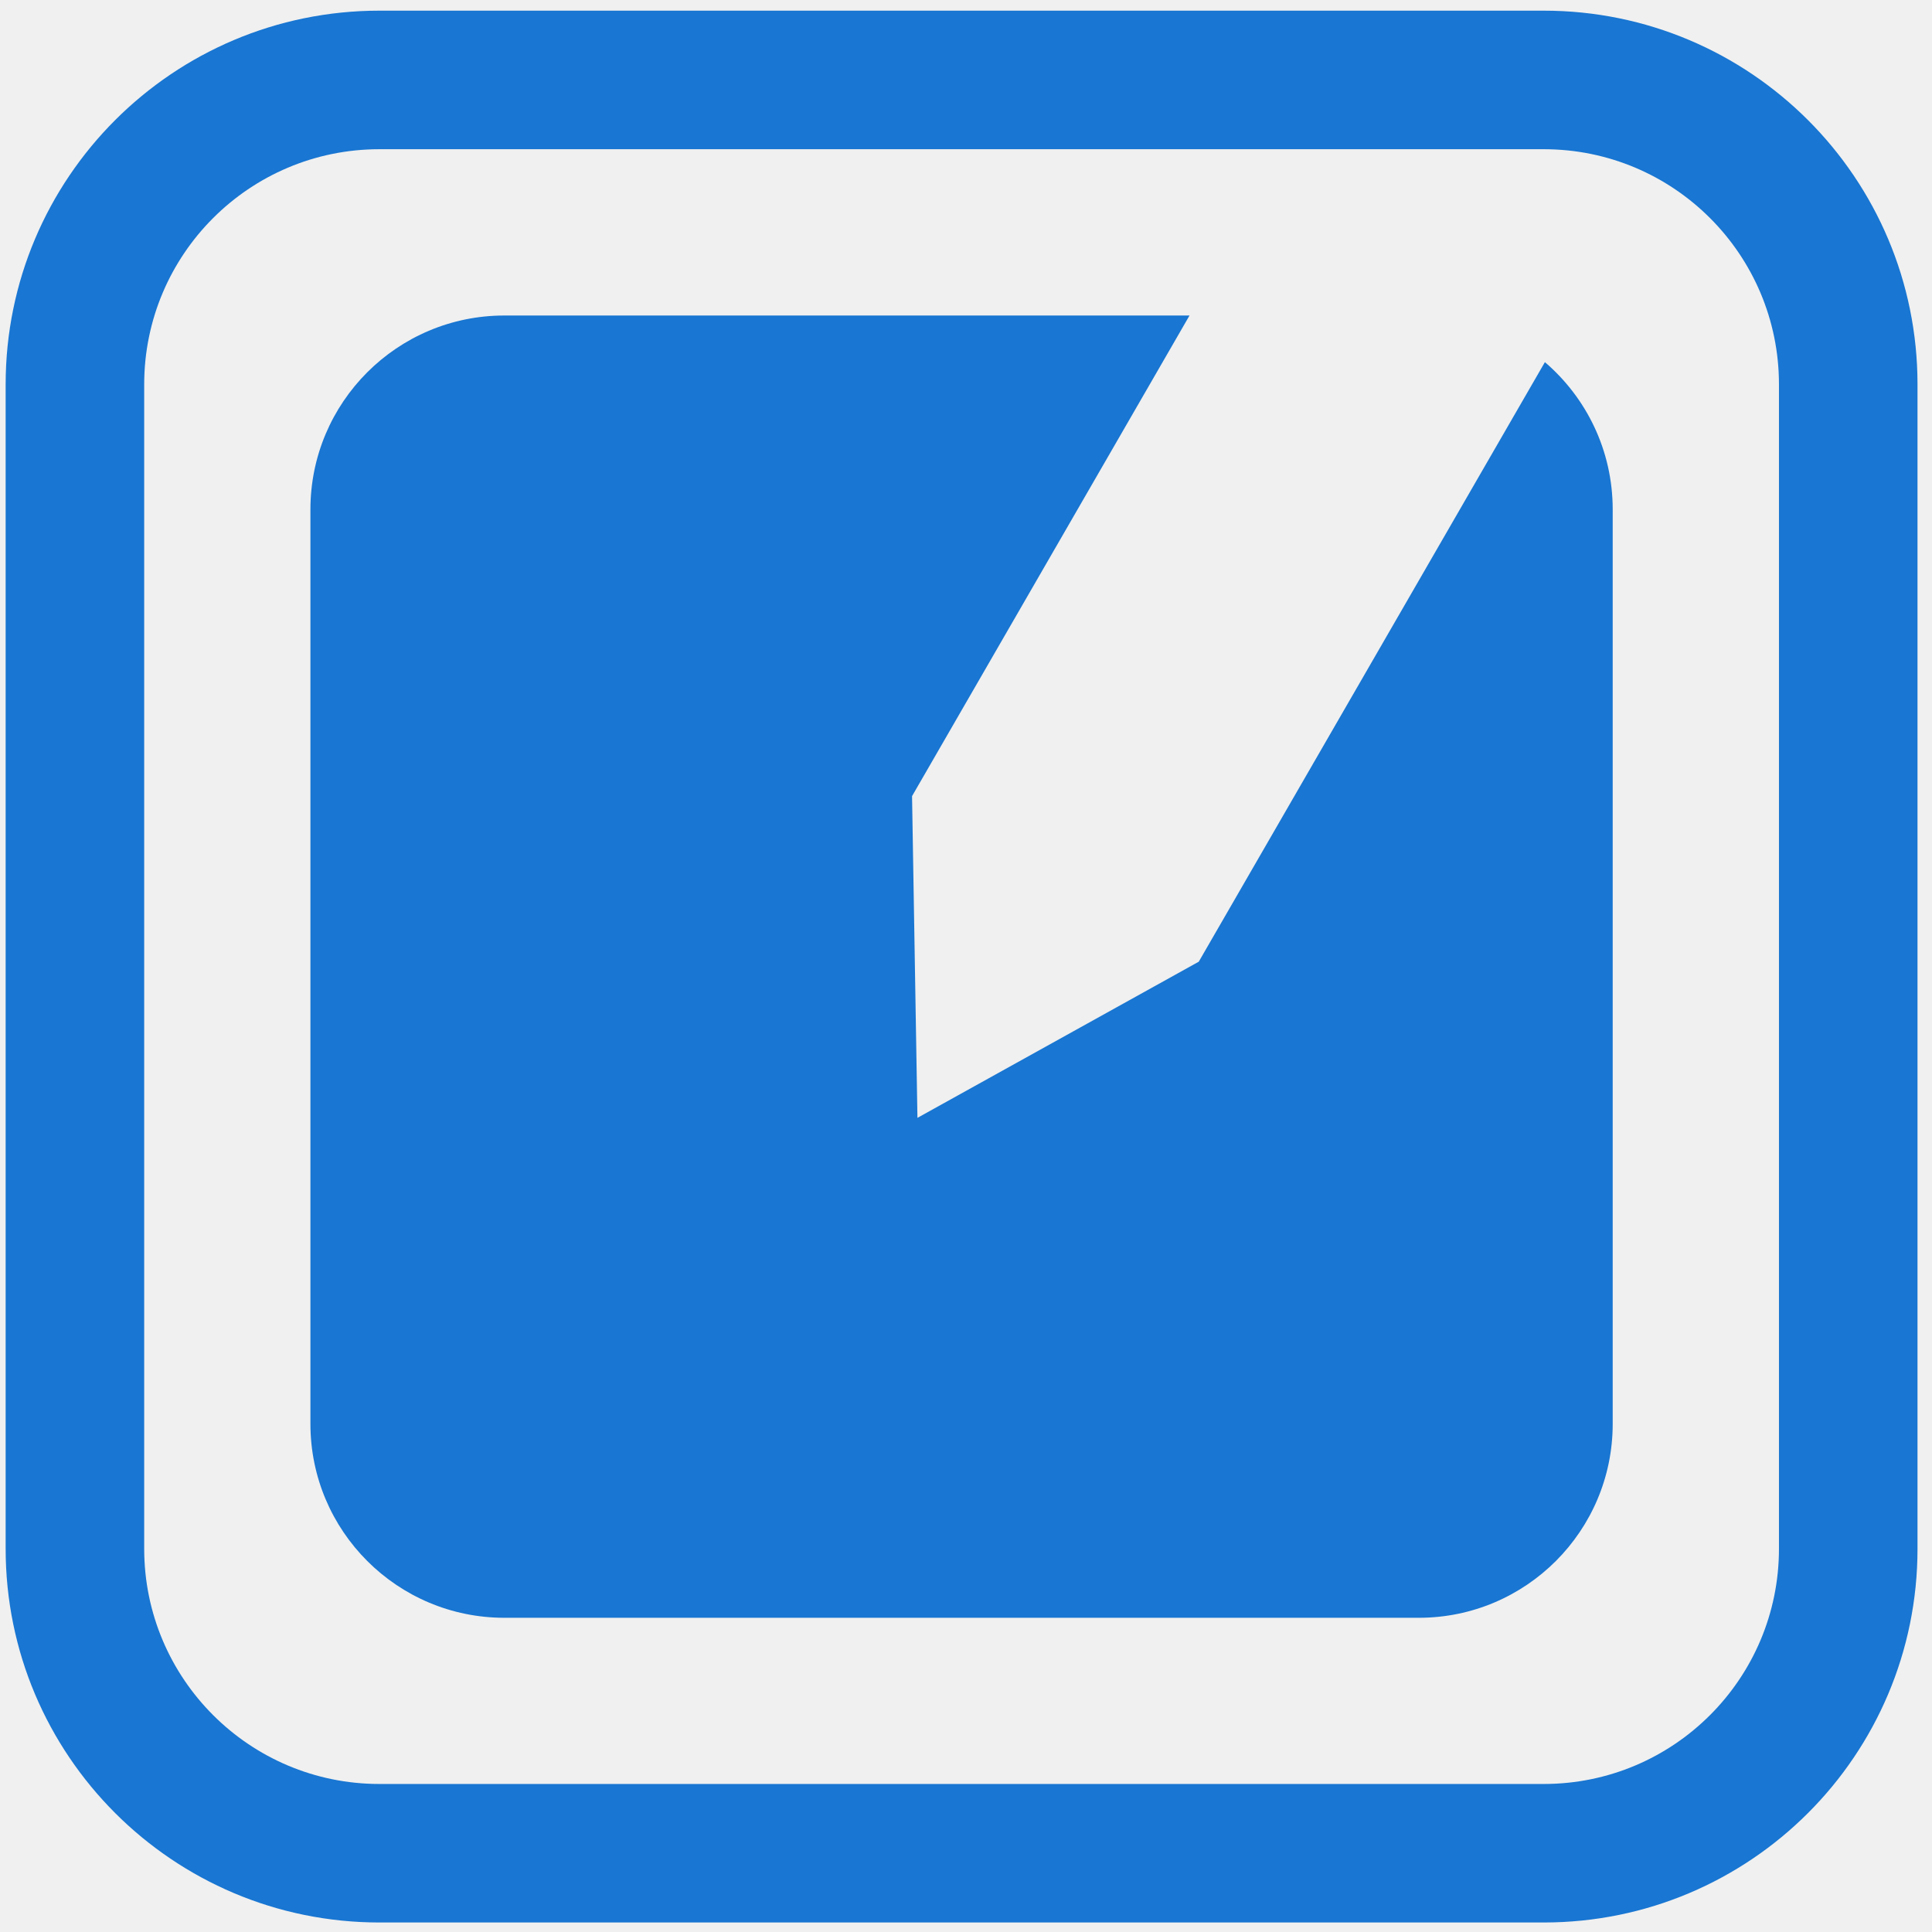
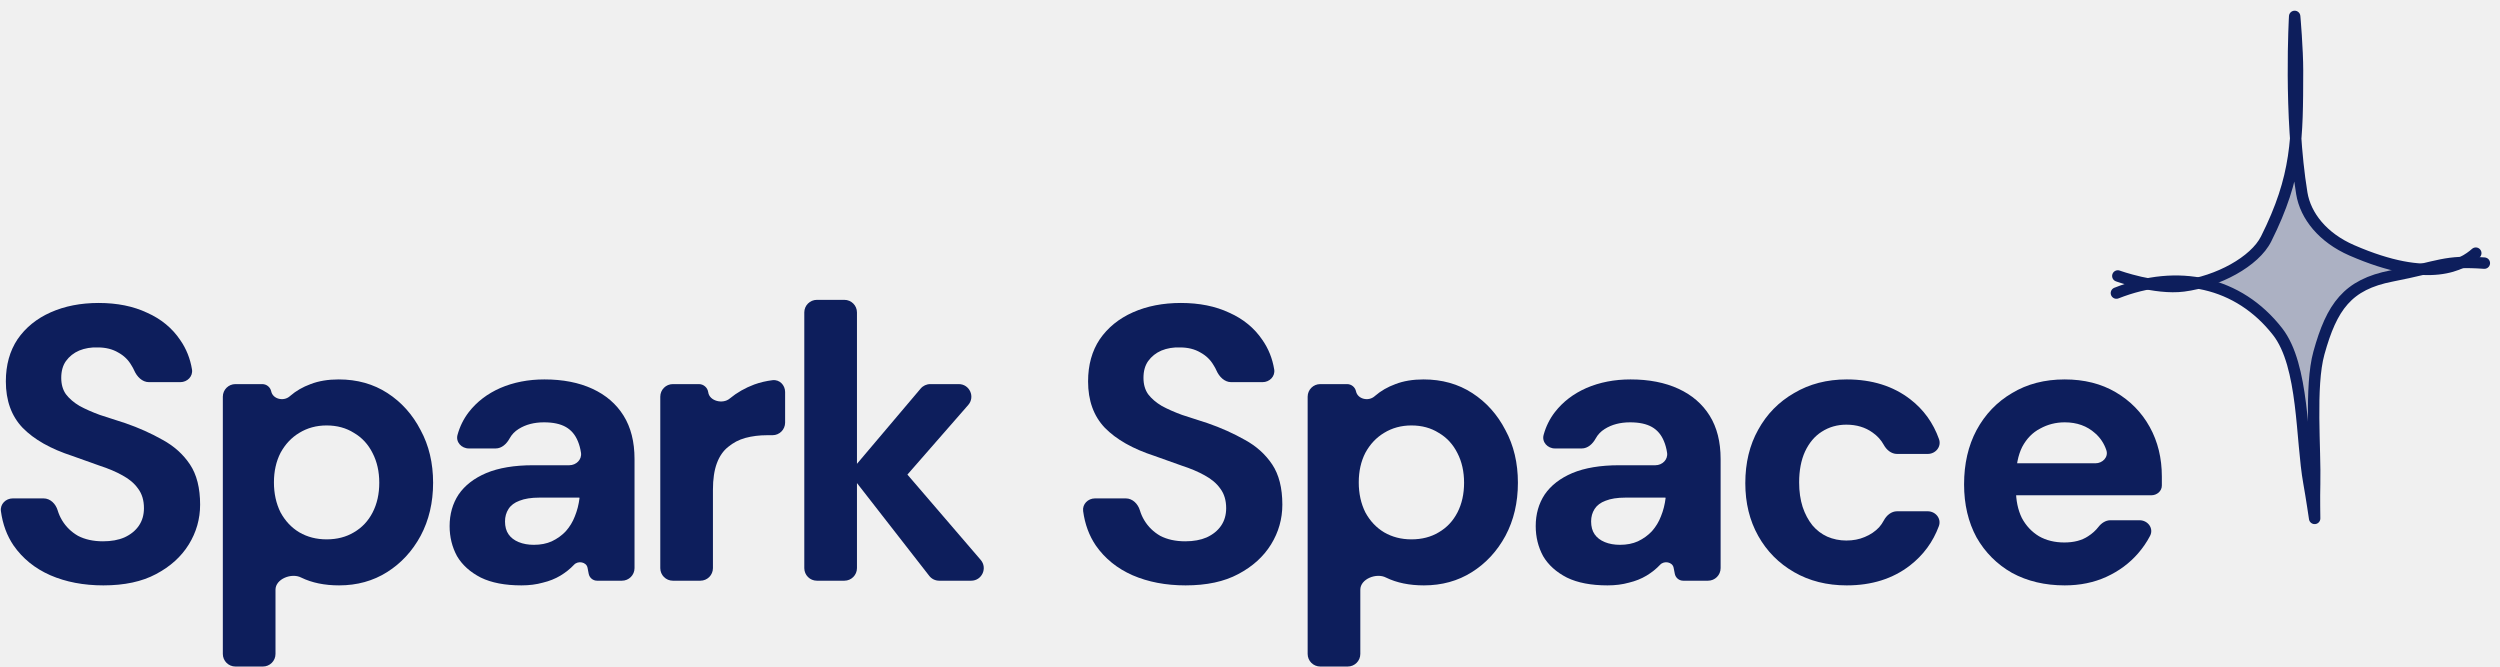
- <svg xmlns="http://www.w3.org/2000/svg" width="52" height="52" viewBox="0 0 52 52" fill="none">
-   <mask id="path-1-outside-1_1241_1894" maskUnits="userSpaceOnUse" x="-0.119" y="0.016" width="52" height="52" fill="black">
-     <rect fill="white" x="-0.119" y="0.016" width="52" height="52" />
-     <path d="M3.881 10.347C3.881 6.85 6.715 4.016 10.212 4.016H41.55C45.046 4.016 47.881 6.85 47.881 10.347V41.685C47.881 45.181 45.046 48.016 41.55 48.016H10.212C6.715 48.016 3.881 45.181 3.881 41.685V10.347Z" />
-   </mask>
-   <path d="M10.212 7.744H41.55V0.287H10.212V7.744ZM44.152 10.347V41.685H51.61V10.347H44.152ZM41.55 44.287H10.212V51.744H41.55V44.287ZM7.61 41.685V10.347H0.152V41.685H7.61ZM10.212 44.287C8.775 44.287 7.61 43.122 7.61 41.685H0.152C0.152 47.24 4.656 51.744 10.212 51.744V44.287ZM44.152 41.685C44.152 43.122 42.987 44.287 41.55 44.287V51.744C47.106 51.744 51.61 47.24 51.61 41.685H44.152ZM41.55 7.744C42.987 7.744 44.152 8.909 44.152 10.347H51.61C51.61 4.791 47.106 0.287 41.55 0.287V7.744ZM10.212 0.287C4.656 0.287 0.152 4.791 0.152 10.347H7.61C7.61 8.909 8.775 7.744 10.212 7.744V0.287Z" fill="#1976d2" mask="url(#path-1-outside-1_1241_1894)" />
-   <path fill-rule="evenodd" clip-rule="evenodd" d="M32.016 8.492H13.576C10.693 8.492 8.355 10.829 8.355 13.713V38.323C8.355 41.206 10.693 43.543 13.576 43.543H38.186C41.069 43.543 43.406 41.206 43.406 38.323V13.713C43.406 12.126 42.699 10.705 41.581 9.747L32.265 25.884L24.693 30.087L24.548 21.428L32.016 8.492Z" fill="#1976d2" />
+ <svg xmlns="http://www.w3.org/2000/svg" width="195" height="52" viewBox="0 0 195 52" fill="none">
+   <path d="M8.063 45.66C6.522 45.66 5.142 45.397 3.925 44.869C2.728 44.342 1.775 43.571 1.065 42.557C0.539 41.784 0.208 40.888 0.071 39.868C-0.001 39.325 0.448 38.875 0.995 38.875H3.401C3.93 38.875 4.348 39.304 4.499 39.811C4.58 40.081 4.693 40.337 4.838 40.579C5.142 41.086 5.558 41.492 6.085 41.796C6.633 42.08 7.282 42.222 8.033 42.222C8.682 42.222 9.24 42.121 9.706 41.918C10.193 41.695 10.568 41.391 10.832 41.005C11.096 40.62 11.228 40.163 11.228 39.636C11.228 39.027 11.076 38.52 10.771 38.114C10.487 37.709 10.082 37.364 9.554 37.08C9.047 36.796 8.449 36.542 7.759 36.319C7.09 36.076 6.38 35.822 5.629 35.559C3.945 35.011 2.657 34.281 1.765 33.368C0.893 32.455 0.456 31.248 0.456 29.747C0.456 28.469 0.761 27.374 1.369 26.461C1.998 25.548 2.86 24.848 3.956 24.361C5.051 23.875 6.298 23.631 7.698 23.631C9.138 23.631 10.396 23.885 11.471 24.392C12.566 24.879 13.429 25.589 14.057 26.522C14.53 27.2 14.835 27.965 14.975 28.815C15.063 29.356 14.612 29.808 14.064 29.808H11.62C11.094 29.808 10.68 29.379 10.469 28.898C10.41 28.762 10.338 28.629 10.254 28.5C10.011 28.073 9.666 27.739 9.219 27.495C8.773 27.232 8.246 27.1 7.637 27.1C7.11 27.079 6.623 27.161 6.177 27.343C5.751 27.526 5.406 27.8 5.142 28.165C4.899 28.51 4.777 28.946 4.777 29.473C4.777 29.98 4.899 30.406 5.142 30.751C5.406 31.096 5.761 31.4 6.207 31.664C6.653 31.907 7.181 32.141 7.789 32.364C8.398 32.567 9.057 32.78 9.767 33.003C10.822 33.368 11.796 33.804 12.688 34.311C13.581 34.798 14.291 35.437 14.818 36.228C15.345 37.019 15.609 38.064 15.609 39.362C15.609 40.478 15.315 41.512 14.727 42.466C14.139 43.419 13.287 44.19 12.171 44.778C11.076 45.366 9.706 45.66 8.063 45.66Z" fill="#0D1E5C" />
+   <path d="M18.363 51.989C17.821 51.989 17.381 51.55 17.381 51.008V30.942C17.381 30.399 17.821 29.96 18.363 29.96H20.455C20.792 29.96 21.083 30.195 21.154 30.525C21.283 31.129 22.108 31.323 22.581 30.926C22.602 30.908 22.624 30.89 22.645 30.873C23.091 30.487 23.619 30.183 24.227 29.96C24.856 29.717 25.587 29.595 26.418 29.595C27.858 29.595 29.126 29.95 30.222 30.66C31.317 31.37 32.179 32.333 32.808 33.55C33.457 34.747 33.782 36.117 33.782 37.658C33.782 39.2 33.457 40.579 32.808 41.796C32.159 42.993 31.287 43.936 30.191 44.626C29.096 45.316 27.848 45.66 26.449 45.66C25.313 45.66 24.329 45.458 23.497 45.052C22.753 44.661 21.489 45.155 21.489 45.995V51.008C21.489 51.55 21.049 51.989 20.507 51.989H18.363ZM25.475 42.07C26.286 42.07 26.996 41.888 27.605 41.522C28.234 41.157 28.721 40.64 29.065 39.971C29.41 39.301 29.583 38.53 29.583 37.658C29.583 36.786 29.41 36.015 29.065 35.346C28.721 34.656 28.234 34.129 27.605 33.763C26.996 33.378 26.286 33.185 25.475 33.185C24.684 33.185 23.974 33.378 23.345 33.763C22.736 34.129 22.25 34.646 21.884 35.315C21.54 35.985 21.367 36.755 21.367 37.628C21.367 38.5 21.54 39.281 21.884 39.971C22.25 40.64 22.736 41.157 23.345 41.522C23.974 41.888 24.684 42.07 25.475 42.07Z" fill="#0D1E5C" />
+   <path d="M40.669 45.66C39.391 45.66 38.336 45.458 37.505 45.052C36.673 44.626 36.054 44.068 35.648 43.379C35.263 42.669 35.07 41.888 35.07 41.036C35.07 40.102 35.304 39.281 35.77 38.571C36.257 37.861 36.977 37.303 37.931 36.897C38.904 36.492 40.121 36.289 41.582 36.289H44.404C44.946 36.289 45.399 35.846 45.317 35.311C45.266 34.981 45.188 34.689 45.081 34.433C44.878 33.926 44.564 33.55 44.138 33.307C43.712 33.064 43.144 32.942 42.434 32.942C41.663 32.942 41.004 33.114 40.456 33.459C40.151 33.647 39.915 33.895 39.745 34.204C39.517 34.622 39.135 34.98 38.659 34.98H36.573C35.995 34.98 35.533 34.479 35.686 33.922C35.867 33.265 36.158 32.675 36.561 32.151C37.19 31.339 38.012 30.71 39.026 30.264C40.06 29.818 41.207 29.595 42.464 29.595C43.904 29.595 45.152 29.838 46.207 30.325C47.262 30.812 48.073 31.512 48.641 32.425C49.209 33.337 49.493 34.463 49.493 35.802V44.314C49.493 44.856 49.053 45.295 48.511 45.295H46.573C46.254 45.295 45.98 45.07 45.919 44.757L45.827 44.282C45.739 43.832 45.091 43.713 44.777 44.048C44.472 44.372 44.117 44.656 43.712 44.9C43.306 45.143 42.85 45.326 42.343 45.447C41.835 45.59 41.278 45.66 40.669 45.66ZM41.643 42.496C42.17 42.496 42.637 42.405 43.042 42.222C43.468 42.019 43.834 41.756 44.138 41.431C44.442 41.086 44.675 40.701 44.838 40.275C45.02 39.829 45.142 39.352 45.203 38.845C45.203 38.828 45.189 38.814 45.172 38.814H42.069C41.44 38.814 40.923 38.895 40.517 39.058C40.132 39.2 39.847 39.413 39.665 39.697C39.482 39.981 39.391 40.305 39.391 40.67C39.391 41.076 39.482 41.411 39.665 41.675C39.847 41.938 40.111 42.141 40.456 42.283C40.801 42.425 41.196 42.496 41.643 42.496Z" fill="#0D1E5C" />
+   <path d="M52.483 45.295C51.941 45.295 51.502 44.856 51.502 44.314V30.942C51.502 30.399 51.941 29.96 52.483 29.96H54.515C54.881 29.96 55.191 30.234 55.242 30.596C55.339 31.29 56.385 31.54 56.918 31.086C57.486 30.619 58.125 30.254 58.835 29.99C59.283 29.829 59.758 29.716 60.259 29.654C60.797 29.587 61.239 30.034 61.239 30.576V32.965C61.239 33.507 60.799 33.946 60.257 33.946H59.839C59.23 33.946 58.662 34.017 58.135 34.159C57.628 34.301 57.182 34.534 56.796 34.859C56.411 35.163 56.117 35.589 55.914 36.137C55.711 36.684 55.609 37.374 55.609 38.206V44.314C55.609 44.856 55.17 45.295 54.628 45.295H52.483Z" fill="#0D1E5C" />
+   <path d="M73.256 45.295C72.953 45.295 72.667 45.156 72.481 44.917L66.724 37.526C66.439 37.16 66.449 36.644 66.749 36.289L71.812 30.307C71.999 30.087 72.273 29.96 72.562 29.96H74.784C75.627 29.96 76.077 30.953 75.523 31.587L70.432 37.414C70.063 37.836 69.368 37.575 69.368 37.014C69.368 36.451 70.069 36.192 70.436 36.619L76.496 43.674C77.042 44.311 76.59 45.295 75.751 45.295H73.256ZM63.717 45.295C63.174 45.295 62.735 44.856 62.735 44.314V24.369C62.735 23.827 63.174 23.388 63.717 23.388H65.861C66.403 23.388 66.843 23.827 66.843 24.369V44.314C66.843 44.856 66.403 45.295 65.861 45.295H63.717Z" fill="#0D1E5C" />
+   <path d="M92.477 45.66C90.935 45.66 89.556 45.397 88.339 44.869C87.142 44.342 86.189 43.571 85.479 42.557C84.953 41.784 84.622 40.888 84.485 39.868C84.412 39.325 84.862 38.875 85.409 38.875H87.814C88.344 38.875 88.761 39.304 88.913 39.811C88.994 40.081 89.106 40.337 89.252 40.579C89.556 41.086 89.972 41.492 90.499 41.796C91.047 42.08 91.696 42.222 92.447 42.222C93.096 42.222 93.653 42.121 94.12 41.918C94.607 41.695 94.982 41.391 95.246 41.005C95.51 40.62 95.641 40.163 95.641 39.636C95.641 39.027 95.489 38.52 95.185 38.114C94.901 37.709 94.495 37.364 93.968 37.08C93.461 36.796 92.862 36.542 92.173 36.319C91.503 36.076 90.793 35.822 90.043 35.559C88.359 35.011 87.071 34.281 86.178 33.368C85.306 32.455 84.87 31.248 84.87 29.747C84.87 28.469 85.174 27.374 85.783 26.461C86.412 25.548 87.274 24.848 88.369 24.361C89.465 23.875 90.712 23.631 92.112 23.631C93.552 23.631 94.81 23.885 95.885 24.392C96.98 24.879 97.842 25.589 98.471 26.522C98.943 27.2 99.249 27.965 99.388 28.815C99.477 29.356 99.026 29.808 98.478 29.808H96.034C95.508 29.808 95.094 29.379 94.883 28.898C94.824 28.762 94.752 28.629 94.668 28.5C94.424 28.073 94.079 27.739 93.633 27.495C93.187 27.232 92.66 27.1 92.051 27.1C91.524 27.079 91.037 27.161 90.591 27.343C90.165 27.526 89.82 27.8 89.556 28.165C89.312 28.51 89.191 28.946 89.191 29.473C89.191 29.98 89.312 30.406 89.556 30.751C89.82 31.096 90.175 31.4 90.621 31.664C91.067 31.907 91.595 32.141 92.203 32.364C92.812 32.567 93.471 32.78 94.181 33.003C95.236 33.368 96.209 33.804 97.102 34.311C97.995 34.798 98.704 35.437 99.232 36.228C99.759 37.019 100.023 38.064 100.023 39.362C100.023 40.478 99.729 41.512 99.141 42.466C98.552 43.419 97.7 44.19 96.585 44.778C95.489 45.366 94.12 45.66 92.477 45.66Z" fill="#0D1E5C" />
+   <path d="M102.979 51.989C102.436 51.989 101.997 51.55 101.997 51.008V30.942C101.997 30.399 102.436 29.96 102.979 29.96H105.071C105.408 29.96 105.699 30.195 105.769 30.525C105.899 31.129 106.723 31.323 107.197 30.926C107.218 30.908 107.24 30.89 107.261 30.873C107.707 30.487 108.235 30.183 108.843 29.96C109.472 29.717 110.202 29.595 111.034 29.595C112.474 29.595 113.742 29.95 114.837 30.66C115.933 31.37 116.795 32.333 117.424 33.55C118.073 34.747 118.397 36.117 118.397 37.658C118.397 39.2 118.073 40.579 117.424 41.796C116.775 42.993 115.902 43.936 114.807 44.626C113.712 45.316 112.464 45.66 111.064 45.66C109.928 45.66 108.945 45.458 108.113 45.052C107.369 44.661 106.105 45.155 106.105 45.995V51.008C106.105 51.55 105.665 51.989 105.123 51.989H102.979ZM110.091 42.07C110.902 42.07 111.612 41.888 112.221 41.522C112.849 41.157 113.336 40.64 113.681 39.971C114.026 39.301 114.198 38.53 114.198 37.658C114.198 36.786 114.026 36.015 113.681 35.346C113.336 34.656 112.849 34.129 112.221 33.763C111.612 33.378 110.902 33.185 110.091 33.185C109.3 33.185 108.59 33.378 107.961 33.763C107.352 34.129 106.865 34.646 106.5 35.315C106.155 35.985 105.983 36.755 105.983 37.628C105.983 38.5 106.155 39.281 106.5 39.971C106.865 40.64 107.352 41.157 107.961 41.522C108.59 41.888 109.3 42.07 110.091 42.07Z" fill="#0D1E5C" />
+   <path d="M125.385 45.66C124.107 45.66 123.052 45.458 122.22 45.052C121.388 44.626 120.77 44.068 120.364 43.379C119.979 42.669 119.786 41.888 119.786 41.036C119.786 40.102 120.019 39.281 120.486 38.571C120.973 37.861 121.693 37.303 122.646 36.897C123.62 36.492 124.837 36.289 126.297 36.289H129.119C129.661 36.289 130.115 35.846 130.032 35.311C129.982 34.981 129.903 34.689 129.796 34.433C129.594 33.926 129.279 33.55 128.853 33.307C128.427 33.064 127.859 32.942 127.149 32.942C126.378 32.942 125.719 33.114 125.172 33.459C124.867 33.647 124.63 33.895 124.461 34.204C124.232 34.622 123.851 34.98 123.374 34.98H121.288C120.711 34.98 120.248 34.479 120.402 33.922C120.582 33.265 120.874 32.675 121.277 32.151C121.906 31.339 122.727 30.71 123.741 30.264C124.776 29.818 125.922 29.595 127.18 29.595C128.62 29.595 129.867 29.838 130.922 30.325C131.977 30.812 132.788 31.512 133.356 32.425C133.924 33.337 134.208 34.463 134.208 35.802V44.314C134.208 44.856 133.769 45.295 133.227 45.295H131.289C130.97 45.295 130.696 45.07 130.635 44.757L130.542 44.282C130.455 43.832 129.806 43.713 129.492 44.048C129.188 44.372 128.833 44.656 128.427 44.9C128.022 45.143 127.565 45.326 127.058 45.447C126.551 45.59 125.993 45.66 125.385 45.66ZM126.358 42.496C126.886 42.496 127.352 42.405 127.758 42.222C128.184 42.019 128.549 41.756 128.853 41.431C129.158 41.086 129.391 40.701 129.553 40.275C129.736 39.829 129.857 39.352 129.918 38.845C129.918 38.828 129.905 38.814 129.888 38.814H126.784C126.155 38.814 125.638 38.895 125.232 39.058C124.847 39.2 124.563 39.413 124.38 39.697C124.198 39.981 124.107 40.305 124.107 40.67C124.107 41.076 124.198 41.411 124.38 41.675C124.563 41.938 124.827 42.141 125.172 42.283C125.516 42.425 125.912 42.496 126.358 42.496Z" fill="#0D1E5C" />
+   <path d="M144.046 45.66C142.504 45.66 141.135 45.316 139.938 44.626C138.741 43.936 137.808 42.993 137.139 41.796C136.469 40.599 136.134 39.23 136.134 37.688C136.134 36.106 136.469 34.717 137.139 33.52C137.808 32.303 138.741 31.349 139.938 30.66C141.135 29.95 142.504 29.595 144.046 29.595C146.013 29.595 147.666 30.112 149.005 31.147C150.044 31.949 150.79 32.984 151.242 34.251C151.451 34.835 150.981 35.407 150.361 35.407H147.971C147.523 35.407 147.149 35.092 146.934 34.699C146.724 34.315 146.43 33.993 146.054 33.733C145.486 33.327 144.806 33.124 144.015 33.124C143.305 33.124 142.666 33.307 142.098 33.672C141.551 34.017 141.114 34.534 140.79 35.224C140.486 35.893 140.333 36.695 140.333 37.628C140.333 38.338 140.425 38.977 140.607 39.545C140.79 40.092 141.043 40.569 141.368 40.975C141.693 41.36 142.078 41.654 142.524 41.857C142.991 42.06 143.488 42.161 144.015 42.161C144.543 42.161 145.019 42.07 145.445 41.888C145.892 41.705 146.267 41.451 146.571 41.127C146.714 40.965 146.837 40.787 146.939 40.594C147.15 40.196 147.526 39.879 147.976 39.879H150.356C150.978 39.879 151.447 40.454 151.231 41.038C150.774 42.272 150.022 43.296 148.975 44.109C147.636 45.143 145.993 45.66 144.046 45.66Z" fill="#0D1E5C" />
+   <path d="M161.048 45.66C159.506 45.66 158.137 45.336 156.94 44.687C155.764 44.017 154.841 43.094 154.171 41.918C153.522 40.721 153.198 39.342 153.198 37.78C153.198 36.177 153.522 34.767 154.171 33.55C154.841 32.313 155.764 31.349 156.94 30.66C158.117 29.95 159.486 29.595 161.048 29.595C162.569 29.595 163.898 29.93 165.034 30.599C166.17 31.268 167.052 32.171 167.681 33.307C168.31 34.443 168.624 35.731 168.624 37.171C168.624 37.374 168.624 37.607 168.624 37.871C168.624 38.311 168.239 38.632 167.8 38.632H157.1C156.558 38.632 156.119 38.192 156.119 37.65V37.118C156.119 36.576 156.558 36.137 157.1 36.137H163.443C164.008 36.137 164.475 35.65 164.295 35.114C164.12 34.59 163.828 34.15 163.421 33.794C162.792 33.226 162.001 32.942 161.048 32.942C160.358 32.942 159.719 33.104 159.131 33.429C158.543 33.733 158.076 34.21 157.731 34.859C157.407 35.508 157.244 36.33 157.244 37.323V38.206C157.244 39.038 157.397 39.768 157.701 40.397C158.025 41.005 158.472 41.482 159.04 41.827C159.608 42.151 160.267 42.313 161.017 42.313C161.768 42.313 162.387 42.151 162.873 41.827C163.193 41.622 163.461 41.381 163.676 41.104C163.907 40.805 164.239 40.579 164.617 40.579H166.882C167.538 40.579 168.009 41.215 167.705 41.797C167.452 42.282 167.14 42.738 166.768 43.166C166.099 43.936 165.277 44.545 164.304 44.991C163.33 45.437 162.245 45.66 161.048 45.66Z" fill="#0D1E5C" />
+   <path d="M165.08 22.86C169.863 20.969 174.602 21.96 177.65 25.864C179.731 28.53 179.489 34.307 180.097 37.655C180.293 38.737 180.542 40.436 180.542 40.436C180.542 40.436 180.514 38.809 180.542 37.766C180.614 35.061 180.152 30.136 180.876 27.532C181.879 23.921 183.1 22.193 186.549 21.525C190.371 20.785 190.665 20.302 193.779 20.524" stroke="#0D1E5C" stroke-width="0.89" stroke-linecap="round" stroke-linejoin="round" />
+   <path d="M165.342 21.107C165.111 21.023 164.856 21.143 164.772 21.374C164.688 21.605 164.808 21.86 165.039 21.944L165.342 21.107ZM170.307 22.304L170.365 22.745L170.307 22.304ZM179.207 5.507L179.652 5.508L179.207 5.507ZM178.984 1.28L179.427 1.241C179.407 1.009 179.211 0.831 178.977 0.835C178.744 0.838 178.553 1.021 178.54 1.254L178.984 1.28ZM179.54 15.073L179.979 15.002L179.54 15.073ZM183.434 19.523L183.612 19.115L183.434 19.523ZM193.407 20.078C193.591 19.915 193.607 19.634 193.444 19.45C193.281 19.266 193 19.25 192.816 19.413L193.407 20.078ZM165.19 21.525C165.039 21.944 165.039 21.944 165.039 21.944C165.039 21.944 165.039 21.944 165.039 21.944C165.04 21.944 165.04 21.944 165.04 21.944C165.041 21.944 165.041 21.945 165.042 21.945C165.044 21.945 165.047 21.946 165.05 21.948C165.056 21.95 165.065 21.953 165.077 21.957C165.101 21.965 165.135 21.977 165.179 21.992C165.267 22.022 165.394 22.063 165.552 22.112C165.87 22.21 166.316 22.337 166.832 22.455C167.853 22.688 169.194 22.897 170.365 22.745L170.25 21.863C169.239 21.994 168.022 21.814 167.03 21.587C166.54 21.475 166.115 21.354 165.814 21.262C165.664 21.215 165.544 21.176 165.463 21.149C165.422 21.135 165.391 21.124 165.371 21.117C165.361 21.114 165.353 21.111 165.348 21.109C165.346 21.108 165.344 21.108 165.343 21.107C165.342 21.107 165.342 21.107 165.342 21.107C165.342 21.107 165.342 21.107 165.342 21.107C165.342 21.107 165.342 21.107 165.342 21.107C165.342 21.107 165.342 21.107 165.19 21.525ZM170.365 22.745C171.762 22.564 173.207 22.072 174.421 21.394C175.626 20.721 176.656 19.835 177.157 18.832L176.361 18.434C175.973 19.211 175.116 19.986 173.987 20.617C172.867 21.242 171.531 21.696 170.25 21.863L170.365 22.745ZM177.157 18.832C179.654 13.839 179.64 10.861 179.652 5.508L178.762 5.506C178.75 10.838 178.759 13.638 176.361 18.434L177.157 18.832ZM179.652 5.508C179.653 4.665 179.597 3.596 179.541 2.744C179.512 2.317 179.484 1.941 179.463 1.673C179.452 1.538 179.443 1.431 179.437 1.356C179.434 1.319 179.432 1.291 179.43 1.271C179.429 1.261 179.428 1.254 179.428 1.249C179.428 1.246 179.428 1.244 179.428 1.243C179.427 1.242 179.427 1.242 179.427 1.241C179.427 1.241 179.427 1.241 179.427 1.241C179.427 1.241 179.427 1.241 179.427 1.241C179.427 1.241 179.427 1.241 178.984 1.28C178.541 1.319 178.541 1.319 178.541 1.319C178.541 1.319 178.541 1.319 178.541 1.319C178.541 1.319 178.541 1.319 178.541 1.319C178.541 1.319 178.541 1.32 178.541 1.32C178.541 1.322 178.541 1.323 178.541 1.326C178.542 1.331 178.542 1.338 178.543 1.347C178.545 1.366 178.547 1.394 178.55 1.431C178.557 1.504 178.565 1.61 178.576 1.743C178.597 2.009 178.625 2.38 178.653 2.803C178.709 3.651 178.763 4.695 178.762 5.506L179.652 5.508ZM178.984 1.28C178.54 1.254 178.54 1.254 178.54 1.254C178.54 1.254 178.54 1.254 178.54 1.255C178.54 1.255 178.54 1.255 178.54 1.256C178.54 1.257 178.54 1.258 178.54 1.26C178.539 1.264 178.539 1.27 178.539 1.277C178.538 1.293 178.537 1.315 178.535 1.344C178.532 1.403 178.528 1.489 178.522 1.601C178.512 1.825 178.499 2.151 178.485 2.56C178.459 3.38 178.435 4.536 178.442 5.885C178.456 8.577 178.595 12.053 179.101 15.145L179.979 15.002C179.484 11.976 179.346 8.555 179.332 5.88C179.325 4.545 179.349 3.4 179.375 2.589C179.388 2.184 179.401 1.862 179.411 1.642C179.416 1.532 179.421 1.448 179.424 1.391C179.425 1.362 179.426 1.341 179.427 1.327C179.428 1.319 179.428 1.314 179.428 1.311C179.428 1.309 179.428 1.307 179.428 1.307C179.428 1.306 179.428 1.306 179.428 1.306C179.428 1.306 179.428 1.306 179.428 1.306C179.428 1.306 179.428 1.306 178.984 1.28ZM179.101 15.145C179.421 17.1 180.902 18.904 183.256 19.931L183.612 19.115C181.474 18.183 180.241 16.599 179.979 15.002L179.101 15.145ZM183.256 19.931C186.362 21.286 188.611 21.589 190.24 21.412C191.879 21.233 192.853 20.571 193.407 20.078L192.816 19.413C192.369 19.81 191.562 20.372 190.143 20.527C188.713 20.683 186.623 20.429 183.612 19.115L183.256 19.931Z" fill="#0D1E5C" />
+   <path opacity="0.3" d="M174.98 20.747L171.754 22.193L175.981 23.973L177.983 26.531L179.207 29.757L180.542 36.431V29.757L181.654 25.196L183.99 22.526L188.44 20.747L184.435 19.968L179.986 17.076L179.207 12.96L176.871 18.522L174.98 20.747Z" fill="#0D1E5C" />
</svg>
